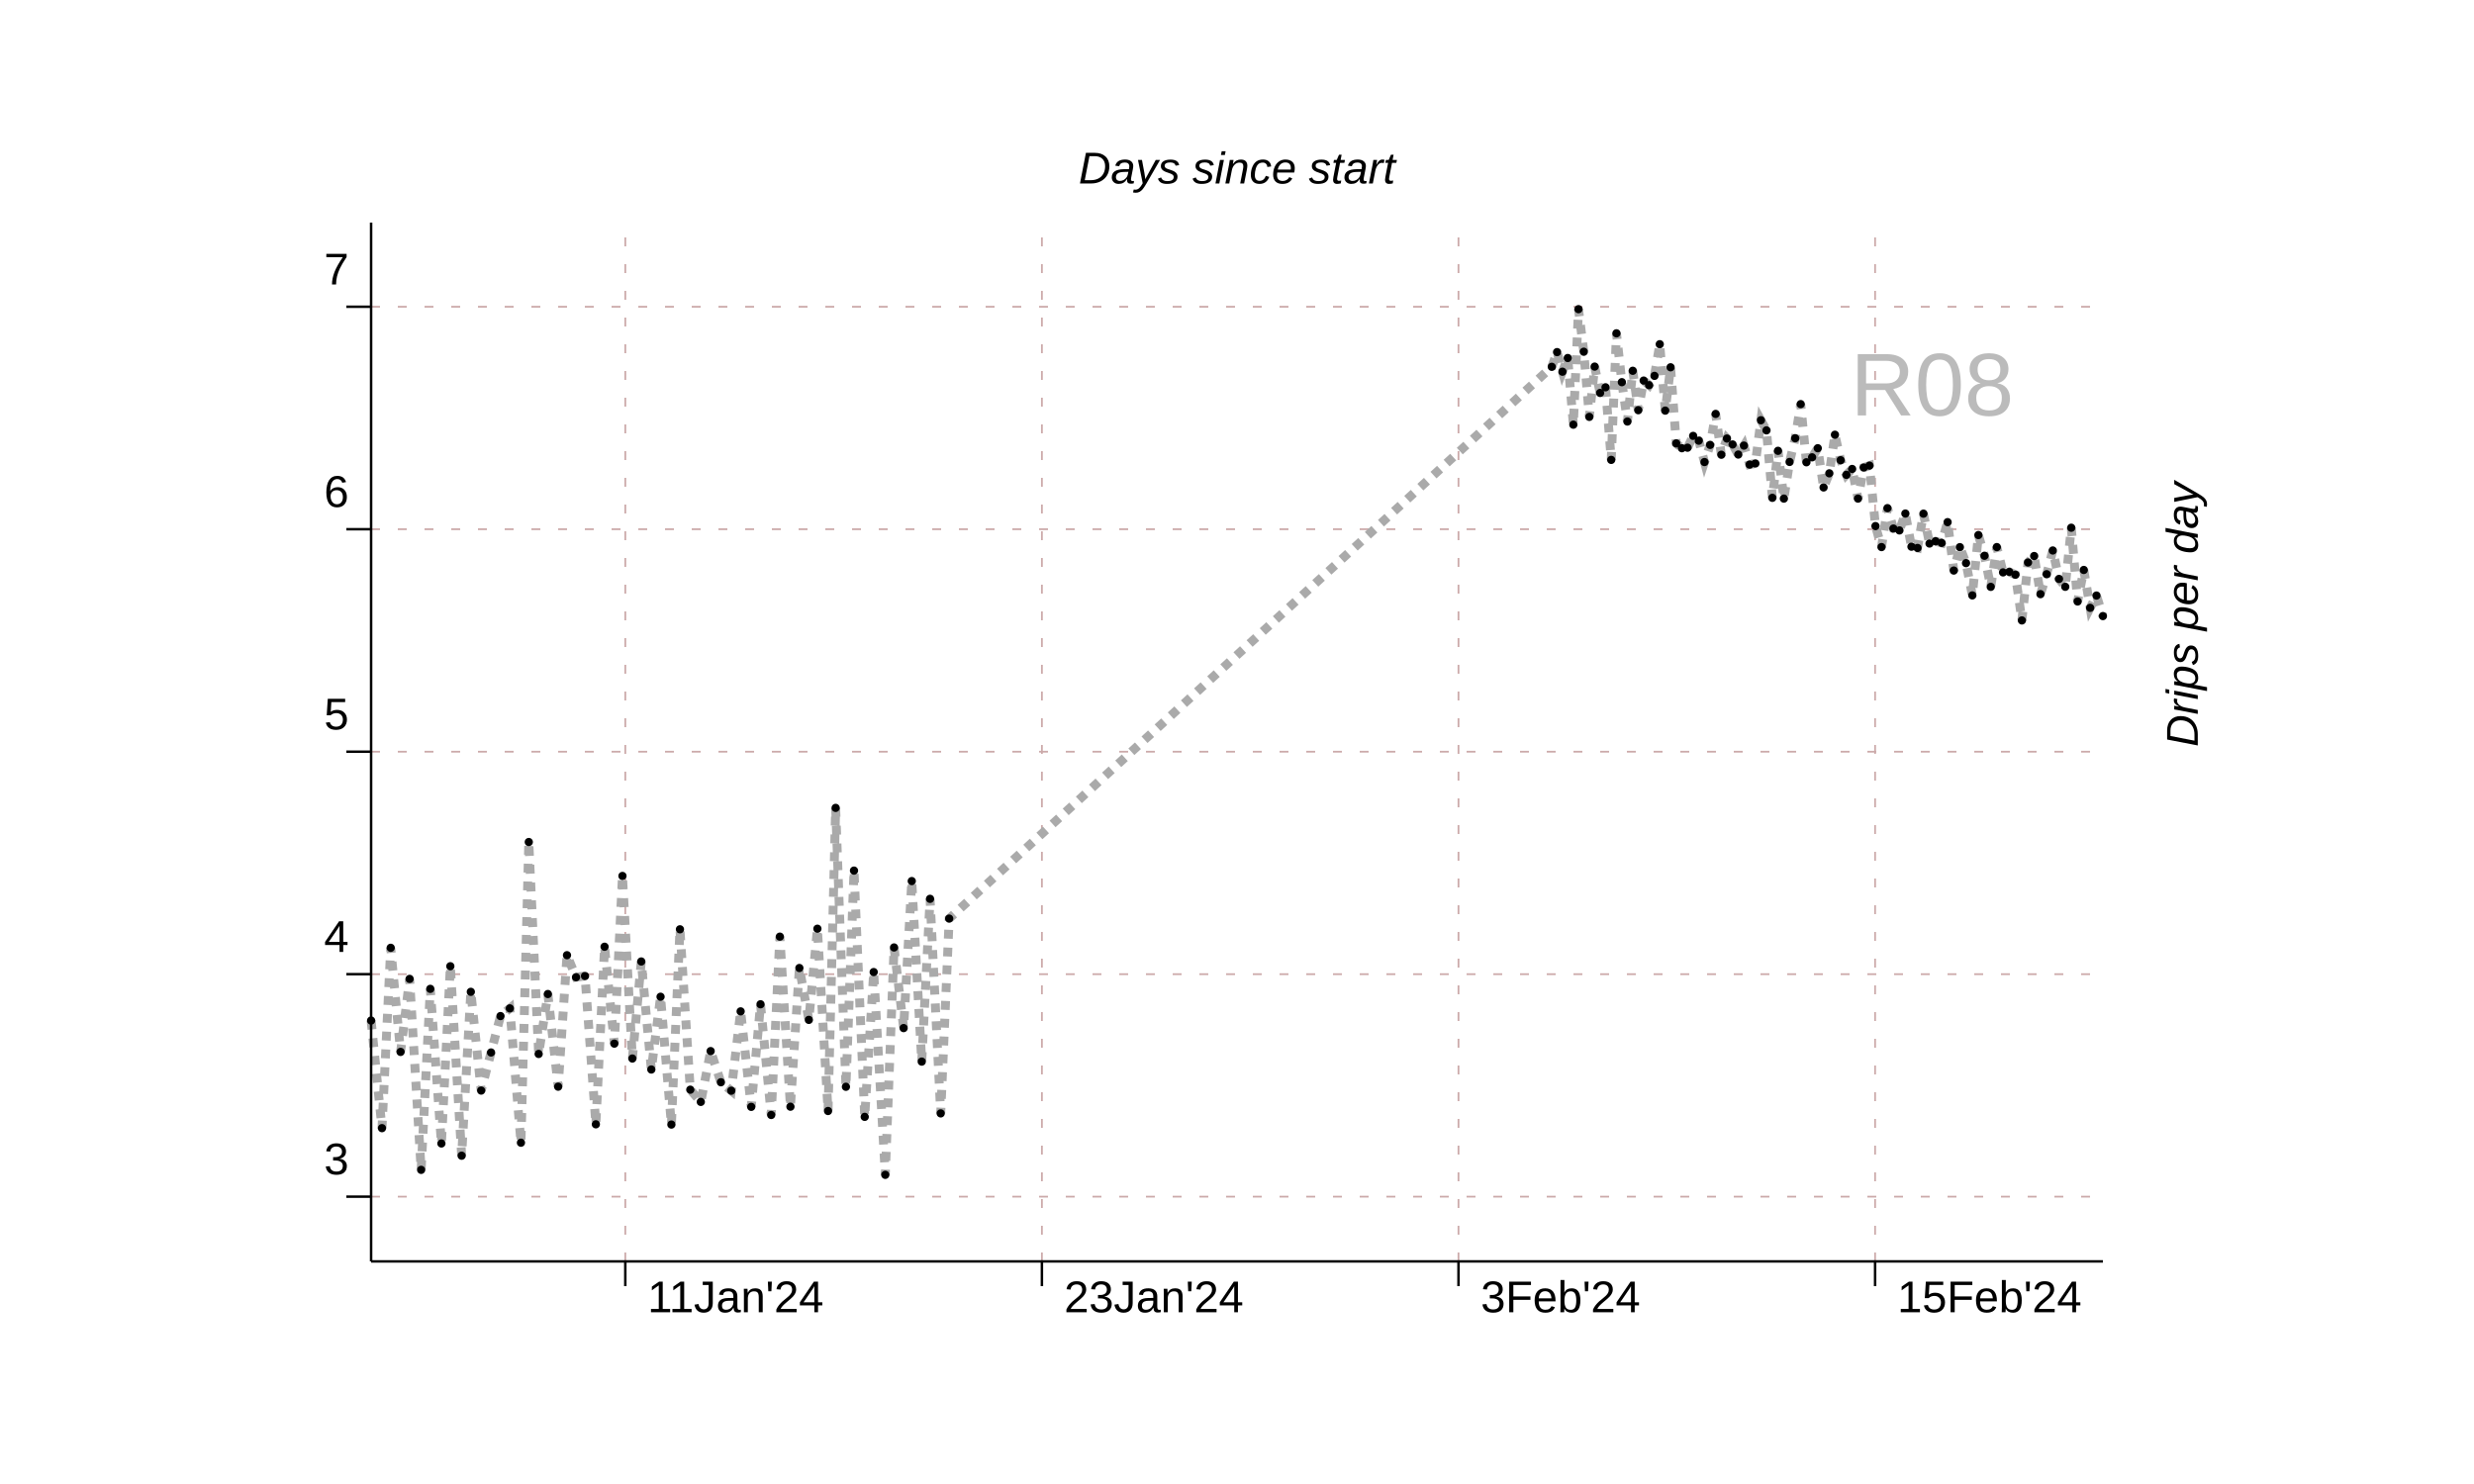
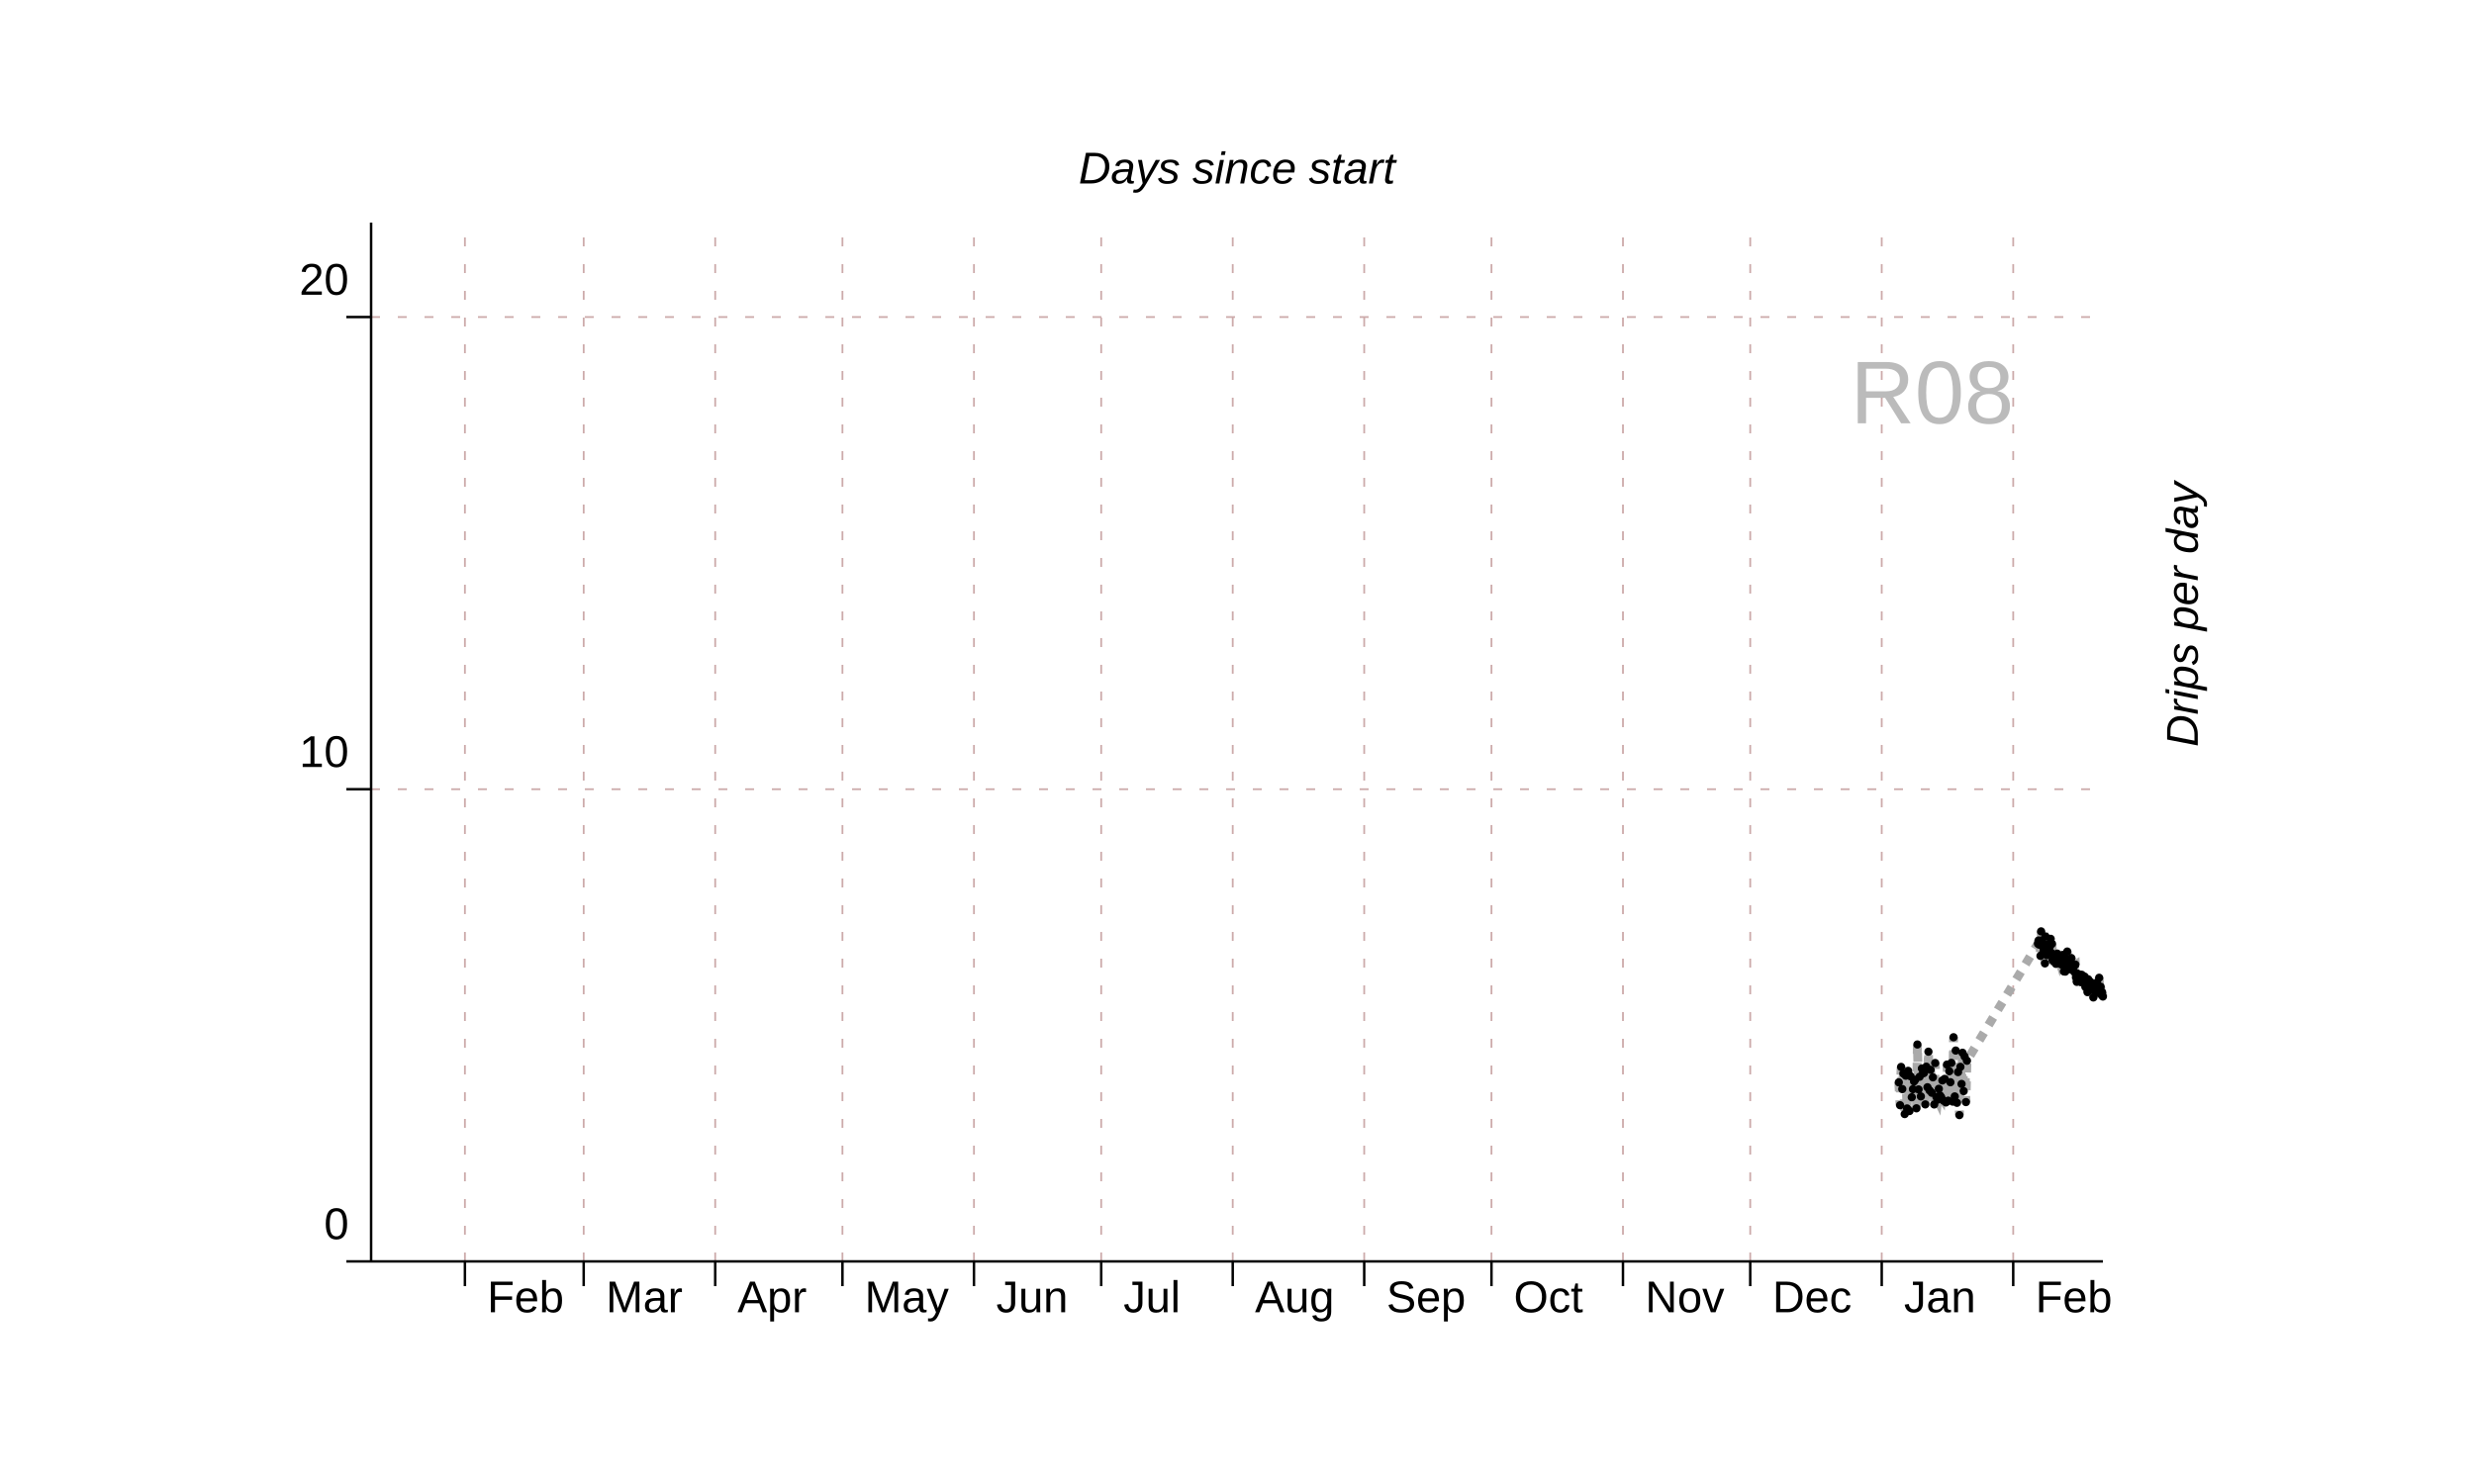
<svg xmlns="http://www.w3.org/2000/svg" version="1.1" viewBox="0 0 1000 600">
  <g>
    <g stroke-dasharray="3.6 7.2" stroke-width="0.72" stroke="#caa">
-       <line x1="252.75" x2="252.75" y1="510.00" y2="90.00" />
-       <line x1="421.14" x2="421.14" y1="510.00" y2="90.00" />
-       <line x1="589.53" x2="589.53" y1="510.00" y2="90.00" />
-       <line x1="757.92" x2="757.92" y1="510.00" y2="90.00" />
-       <line x1="150.00" x2="850.00" y1="483.82" y2="483.82" />
-       <line x1="150.00" x2="850.00" y1="393.87" y2="393.87" />
-       <line x1="150.00" x2="850.00" y1="303.92" y2="303.92" />
-       <line x1="150.00" x2="850.00" y1="213.97" y2="213.97" />
-       <line x1="150.00" x2="850.00" y1="124.02" y2="124.02" />
-     </g>
-     <g>
-       <text dominant-baseline="hanging" dx="-36.0" dy="18.0" fill="#0004" font-family="Arial, sans-serif" font-size="36" stroke="none" text-anchor="end" x="850.00" y="125.00">R08</text>
+       <line x1="813.75" x2="813.75" y1="510.00" y2="90.00" />
+       <line x1="760.60" x2="760.60" y1="510.00" y2="90.00" />
+       <line x1="707.45" x2="707.45" y1="510.00" y2="90.00" />
+       <line x1="656.01" x2="656.01" y1="510.00" y2="90.00" />
+       <line x1="602.86" x2="602.86" y1="510.00" y2="90.00" />
+       <line x1="551.42" x2="551.42" y1="510.00" y2="90.00" />
+       <line x1="498.27" x2="498.27" y1="510.00" y2="90.00" />
+       <line x1="445.11" x2="445.11" y1="510.00" y2="90.00" />
+       <line x1="393.68" x2="393.68" y1="510.00" y2="90.00" />
+       <line x1="340.52" x2="340.52" y1="510.00" y2="90.00" />
+       <line x1="289.09" x2="289.09" y1="510.00" y2="90.00" />
+       <line x1="235.93" x2="235.93" y1="510.00" y2="90.00" />
+       <line x1="187.92" x2="187.92" y1="510.00" y2="90.00" />
+       <line x1="150.00" x2="850.00" y1="510.00" y2="510.00" />
+       <line x1="150.00" x2="850.00" y1="319.09" y2="319.09" />
+       <line x1="150.00" x2="850.00" y1="128.18" y2="128.18" />
+     </g>
+     <g>
+       <text dominant-baseline="hanging" dx="-36.0" dy="18.0" fill="#0004" font-family="Arial, sans-serif" font-size="36" stroke="none" text-anchor="end" x="850.00" y="128.18">R08</text>
    </g>
    <g>
      <text dominant-baseline="text-bottom" dy="-12.0" fill="black" font-family="Arial, sans-serif" font-size="18.0" font-style="italic" stroke="none" text-anchor="middle" x="500.00" y="90.00">Days since start</text>
    </g>
    <g>
      <text dominant-baseline="central" dx="12.0" dy="12.0" fill="black" font-family="Arial, sans-serif" font-size="18.0" font-style="italic" stroke="none" text-anchor="middle" text-orientation="sideways" writing-mode="vertical-lr" x="850.00" y="300.00">Drips per day</text>
    </g>
-     <polyline fill="none" points="150.00,412.62 154.40,456.13 157.93,383.21 161.92,425.30 165.57,395.78 170.23,472.99 173.93,399.81 178.42,462.32 182.03,390.66 186.60,467.27 190.31,401.01 194.49,440.93 198.48,425.53 202.30,410.81 206.08,407.70 210.57,462.01 213.74,340.44 217.73,426.13 221.45,401.90 225.61,439.36 229.18,386.20 232.83,395.10 236.47,394.62 240.85,454.57 244.37,382.78 248.32,421.95 251.60,354.16 255.61,427.98 259.20,388.74 263.27,432.42 267.00,403.00 271.38,454.68 274.84,375.73 279.02,440.58 283.27,445.51 287.25,424.97 291.39,437.57 295.58,440.99 299.37,408.91 303.65,447.52 307.41,406.04 311.73,450.80 315.22,378.70 319.50,447.45 323.11,391.38 326.94,412.35 330.40,375.49 334.70,449.19 337.77,326.64 341.93,439.40 345.19,352.00 349.52,451.56 353.15,393.02 357.84,475.00 361.38,383.07 365.25,415.67 368.54,356.23 372.57,429.22 375.93,363.41 380.24,450.16 383.66,371.40 627.24,148.31 629.38,142.36 631.55,150.28 633.70,144.75 635.95,171.70 638.03,125.00 640.17,142.21 642.41,168.55 644.57,148.22 646.77,158.87 648.96,156.59 651.26,185.94 653.38,134.76 655.56,154.52 657.81,170.43 659.97,149.91 662.20,165.85 664.38,153.87 666.57,155.72 668.75,151.97 670.88,139.17 673.10,166.02 675.26,148.50 677.54,179.27 679.83,181.22 682.11,181.01 684.38,176.24 686.65,178.17 688.96,186.81 691.24,179.87 693.48,167.35 695.77,183.86 698.04,177.31 700.32,179.70 702.62,183.78 704.90,180.16 707.21,187.84 709.53,187.39 711.77,169.91 714.02,174.00 716.39,201.28 718.68,182.27 721.05,201.59 723.36,186.77 725.63,177.18 727.85,163.39 730.16,186.90 732.46,184.90 734.75,181.22 737.10,197.08 739.42,191.37 741.69,175.77 743.99,186.07 746.32,191.98 748.64,189.61 751.01,201.59 753.33,189.04 755.65,188.26 758.07,212.70 760.52,221.19 762.91,205.45 765.33,213.71 767.76,214.46 770.16,207.64 772.62,221.04 775.07,221.55 777.47,207.68 779.92,219.76 782.37,218.84 784.82,219.50 787.23,211.11 789.73,230.68 792.19,221.22 794.68,227.67 797.23,240.73 799.67,216.33 802.14,224.70 804.67,237.28 807.13,221.19 809.64,231.42 812.14,231.21 814.65,232.37 817.26,250.85 819.74,227.42 822.22,224.81 824.77,240.22 827.27,232.16 829.74,222.57 832.26,234.07 834.79,237.25 837.21,213.37 839.78,243.19 842.28,230.44 844.85,245.76 847.41,240.79 850.00,249.09" stroke-dasharray="3.6 3.6" stroke-width="3.6" stroke="#aaa" />
-     <g>
-       <circle cx="150.00" cy="412.62" r="1.667" />
-       <circle cx="154.40" cy="456.13" r="1.667" />
-       <circle cx="157.93" cy="383.21" r="1.667" />
-       <circle cx="161.92" cy="425.30" r="1.667" />
-       <circle cx="165.57" cy="395.78" r="1.667" />
-       <circle cx="170.23" cy="472.99" r="1.667" />
-       <circle cx="173.93" cy="399.81" r="1.667" />
-       <circle cx="178.42" cy="462.32" r="1.667" />
-       <circle cx="182.03" cy="390.66" r="1.667" />
-       <circle cx="186.60" cy="467.27" r="1.667" />
-       <circle cx="190.31" cy="401.01" r="1.667" />
-       <circle cx="194.49" cy="440.93" r="1.667" />
-       <circle cx="198.48" cy="425.53" r="1.667" />
-       <circle cx="202.30" cy="410.81" r="1.667" />
-       <circle cx="206.08" cy="407.70" r="1.667" />
-       <circle cx="210.57" cy="462.01" r="1.667" />
-       <circle cx="213.74" cy="340.44" r="1.667" />
-       <circle cx="217.73" cy="426.13" r="1.667" />
-       <circle cx="221.45" cy="401.90" r="1.667" />
-       <circle cx="225.61" cy="439.36" r="1.667" />
-       <circle cx="229.18" cy="386.20" r="1.667" />
-       <circle cx="232.83" cy="395.10" r="1.667" />
-       <circle cx="236.47" cy="394.62" r="1.667" />
-       <circle cx="240.85" cy="454.57" r="1.667" />
-       <circle cx="244.37" cy="382.78" r="1.667" />
-       <circle cx="248.32" cy="421.95" r="1.667" />
-       <circle cx="251.60" cy="354.16" r="1.667" />
-       <circle cx="255.61" cy="427.98" r="1.667" />
-       <circle cx="259.20" cy="388.74" r="1.667" />
-       <circle cx="263.27" cy="432.42" r="1.667" />
-       <circle cx="267.00" cy="403.00" r="1.667" />
-       <circle cx="271.38" cy="454.68" r="1.667" />
-       <circle cx="274.84" cy="375.73" r="1.667" />
-       <circle cx="279.02" cy="440.58" r="1.667" />
-       <circle cx="283.27" cy="445.51" r="1.667" />
-       <circle cx="287.25" cy="424.97" r="1.667" />
-       <circle cx="291.39" cy="437.57" r="1.667" />
-       <circle cx="295.58" cy="440.99" r="1.667" />
-       <circle cx="299.37" cy="408.91" r="1.667" />
-       <circle cx="303.65" cy="447.52" r="1.667" />
-       <circle cx="307.41" cy="406.04" r="1.667" />
-       <circle cx="311.73" cy="450.80" r="1.667" />
-       <circle cx="315.22" cy="378.70" r="1.667" />
-       <circle cx="319.50" cy="447.45" r="1.667" />
-       <circle cx="323.11" cy="391.38" r="1.667" />
-       <circle cx="326.94" cy="412.35" r="1.667" />
-       <circle cx="330.40" cy="375.49" r="1.667" />
-       <circle cx="334.70" cy="449.19" r="1.667" />
-       <circle cx="337.77" cy="326.64" r="1.667" />
-       <circle cx="341.93" cy="439.40" r="1.667" />
-       <circle cx="345.19" cy="352.00" r="1.667" />
-       <circle cx="349.52" cy="451.56" r="1.667" />
-       <circle cx="353.15" cy="393.02" r="1.667" />
-       <circle cx="357.84" cy="475.00" r="1.667" />
-       <circle cx="361.38" cy="383.07" r="1.667" />
-       <circle cx="365.25" cy="415.67" r="1.667" />
-       <circle cx="368.54" cy="356.23" r="1.667" />
-       <circle cx="372.57" cy="429.22" r="1.667" />
-       <circle cx="375.93" cy="363.41" r="1.667" />
-       <circle cx="380.24" cy="450.16" r="1.667" />
-       <circle cx="383.66" cy="371.40" r="1.667" />
-       <circle cx="627.24" cy="148.31" r="1.667" />
-       <circle cx="629.38" cy="142.36" r="1.667" />
-       <circle cx="631.55" cy="150.28" r="1.667" />
-       <circle cx="633.70" cy="144.75" r="1.667" />
-       <circle cx="635.95" cy="171.70" r="1.667" />
-       <circle cx="638.03" cy="125.00" r="1.667" />
-       <circle cx="640.17" cy="142.21" r="1.667" />
-       <circle cx="642.41" cy="168.55" r="1.667" />
-       <circle cx="644.57" cy="148.22" r="1.667" />
-       <circle cx="646.77" cy="158.87" r="1.667" />
-       <circle cx="648.96" cy="156.59" r="1.667" />
-       <circle cx="651.26" cy="185.94" r="1.667" />
-       <circle cx="653.38" cy="134.76" r="1.667" />
-       <circle cx="655.56" cy="154.52" r="1.667" />
-       <circle cx="657.81" cy="170.43" r="1.667" />
-       <circle cx="659.97" cy="149.91" r="1.667" />
-       <circle cx="662.20" cy="165.85" r="1.667" />
-       <circle cx="664.38" cy="153.87" r="1.667" />
-       <circle cx="666.57" cy="155.72" r="1.667" />
-       <circle cx="668.75" cy="151.97" r="1.667" />
-       <circle cx="670.88" cy="139.17" r="1.667" />
-       <circle cx="673.10" cy="166.02" r="1.667" />
-       <circle cx="675.26" cy="148.50" r="1.667" />
-       <circle cx="677.54" cy="179.27" r="1.667" />
-       <circle cx="679.83" cy="181.22" r="1.667" />
-       <circle cx="682.11" cy="181.01" r="1.667" />
-       <circle cx="684.38" cy="176.24" r="1.667" />
-       <circle cx="686.65" cy="178.17" r="1.667" />
-       <circle cx="688.96" cy="186.81" r="1.667" />
-       <circle cx="691.24" cy="179.87" r="1.667" />
-       <circle cx="693.48" cy="167.35" r="1.667" />
-       <circle cx="695.77" cy="183.86" r="1.667" />
-       <circle cx="698.04" cy="177.31" r="1.667" />
-       <circle cx="700.32" cy="179.70" r="1.667" />
-       <circle cx="702.62" cy="183.78" r="1.667" />
-       <circle cx="704.90" cy="180.16" r="1.667" />
-       <circle cx="707.21" cy="187.84" r="1.667" />
-       <circle cx="709.53" cy="187.39" r="1.667" />
-       <circle cx="711.77" cy="169.91" r="1.667" />
-       <circle cx="714.02" cy="174.00" r="1.667" />
-       <circle cx="716.39" cy="201.28" r="1.667" />
-       <circle cx="718.68" cy="182.27" r="1.667" />
-       <circle cx="721.05" cy="201.59" r="1.667" />
-       <circle cx="723.36" cy="186.77" r="1.667" />
-       <circle cx="725.63" cy="177.18" r="1.667" />
-       <circle cx="727.85" cy="163.39" r="1.667" />
-       <circle cx="730.16" cy="186.90" r="1.667" />
-       <circle cx="732.46" cy="184.90" r="1.667" />
-       <circle cx="734.75" cy="181.22" r="1.667" />
-       <circle cx="737.10" cy="197.08" r="1.667" />
-       <circle cx="739.42" cy="191.37" r="1.667" />
-       <circle cx="741.69" cy="175.77" r="1.667" />
-       <circle cx="743.99" cy="186.07" r="1.667" />
-       <circle cx="746.32" cy="191.98" r="1.667" />
-       <circle cx="748.64" cy="189.61" r="1.667" />
-       <circle cx="751.01" cy="201.59" r="1.667" />
-       <circle cx="753.33" cy="189.04" r="1.667" />
-       <circle cx="755.65" cy="188.26" r="1.667" />
-       <circle cx="758.07" cy="212.70" r="1.667" />
-       <circle cx="760.52" cy="221.19" r="1.667" />
-       <circle cx="762.91" cy="205.45" r="1.667" />
-       <circle cx="765.33" cy="213.71" r="1.667" />
-       <circle cx="767.76" cy="214.46" r="1.667" />
-       <circle cx="770.16" cy="207.64" r="1.667" />
-       <circle cx="772.62" cy="221.04" r="1.667" />
-       <circle cx="775.07" cy="221.55" r="1.667" />
-       <circle cx="777.47" cy="207.68" r="1.667" />
-       <circle cx="779.92" cy="219.76" r="1.667" />
-       <circle cx="782.37" cy="218.84" r="1.667" />
-       <circle cx="784.82" cy="219.50" r="1.667" />
-       <circle cx="787.23" cy="211.11" r="1.667" />
-       <circle cx="789.73" cy="230.68" r="1.667" />
-       <circle cx="792.19" cy="221.22" r="1.667" />
-       <circle cx="794.68" cy="227.67" r="1.667" />
-       <circle cx="797.23" cy="240.73" r="1.667" />
-       <circle cx="799.67" cy="216.33" r="1.667" />
-       <circle cx="802.14" cy="224.70" r="1.667" />
-       <circle cx="804.67" cy="237.28" r="1.667" />
-       <circle cx="807.13" cy="221.19" r="1.667" />
-       <circle cx="809.64" cy="231.42" r="1.667" />
-       <circle cx="812.14" cy="231.21" r="1.667" />
-       <circle cx="814.65" cy="232.37" r="1.667" />
-       <circle cx="817.26" cy="250.85" r="1.667" />
-       <circle cx="819.74" cy="227.42" r="1.667" />
-       <circle cx="822.22" cy="224.81" r="1.667" />
-       <circle cx="824.77" cy="240.22" r="1.667" />
-       <circle cx="827.27" cy="232.16" r="1.667" />
-       <circle cx="829.74" cy="222.57" r="1.667" />
-       <circle cx="832.26" cy="234.07" r="1.667" />
-       <circle cx="834.79" cy="237.25" r="1.667" />
-       <circle cx="837.21" cy="213.37" r="1.667" />
-       <circle cx="839.78" cy="243.19" r="1.667" />
-       <circle cx="842.28" cy="230.44" r="1.667" />
-       <circle cx="844.85" cy="245.76" r="1.667" />
-       <circle cx="847.41" cy="240.79" r="1.667" />
-       <circle cx="850.00" cy="249.09" r="1.667" />
+     <polyline fill="none" points="767.50,437.61 768.02,446.85 768.44,431.37 768.91,440.31 769.34,434.04 769.89,450.43 770.32,434.90 770.85,448.16 771.28,432.96 771.82,449.21 772.25,435.15 772.75,443.62 773.22,440.36 773.67,437.23 774.11,436.57 774.64,448.10 775.02,422.30 775.49,440.48 775.92,435.34 776.42,443.29 776.84,432.01 777.27,433.90 777.69,433.80 778.21,446.52 778.63,431.28 779.09,439.59 779.48,425.21 779.95,440.88 780.37,432.55 780.85,441.82 781.29,435.57 781.81,446.54 782.22,429.79 782.71,443.55 783.21,444.59 783.68,440.23 784.17,442.91 784.66,443.64 785.11,436.83 785.61,445.02 786.06,436.22 786.56,445.72 786.98,430.42 787.48,445.01 787.91,433.11 788.36,437.56 788.76,429.73 789.27,445.38 789.63,419.37 790.12,443.30 790.51,424.75 791.02,445.88 791.45,433.46 792.00,450.85 792.41,431.34 792.87,438.26 793.26,425.65 793.73,441.14 794.13,427.17 794.64,445.58 795.04,428.87 823.75,381.52 824.00,380.25 824.26,381.94 824.51,380.76 824.77,386.48 825.02,376.57 825.27,380.22 825.53,385.81 825.79,381.50 826.05,383.76 826.31,383.27 826.58,389.51 826.83,378.64 827.09,382.84 827.35,386.21 827.61,381.86 827.87,385.24 828.12,382.70 828.38,383.09 828.64,382.29 828.89,379.58 829.15,385.28 829.41,381.56 829.68,388.09 829.95,388.50 830.21,388.46 830.48,387.45 830.75,387.85 831.02,389.69 831.29,388.22 831.55,385.56 831.82,389.06 832.09,387.67 832.36,388.18 832.63,389.05 832.90,388.28 833.17,389.91 833.44,389.81 833.71,386.10 833.98,386.97 834.25,392.76 834.52,388.73 834.80,392.83 835.08,389.68 835.34,387.65 835.60,384.72 835.88,389.71 836.15,389.28 836.42,388.50 836.69,391.87 836.97,390.66 837.24,387.35 837.51,389.53 837.78,390.79 838.06,390.28 838.33,392.83 838.61,390.16 838.88,390.00 839.17,395.18 839.46,396.98 839.74,393.64 840.02,395.40 840.31,395.56 840.59,394.11 840.88,396.95 841.17,397.06 841.45,394.12 841.74,396.68 842.03,396.49 842.32,396.63 842.60,394.85 842.90,399.00 843.19,396.99 843.48,398.36 843.78,401.13 844.07,395.95 844.36,397.73 844.66,400.40 844.95,396.98 845.24,399.16 845.54,399.11 845.83,399.36 846.14,403.28 846.43,398.31 846.73,397.75 847.03,401.02 847.32,399.31 847.61,397.28 847.91,399.72 848.21,400.39 848.49,395.33 848.80,401.65 849.09,398.95 849.39,402.20 849.69,401.15 850.00,402.91" stroke-dasharray="3.6 3.6" stroke-width="3.6" stroke="#aaa" />
+     <g>
+       <circle cx="767.50" cy="437.61" r="1.667" />
+       <circle cx="768.02" cy="446.85" r="1.667" />
+       <circle cx="768.44" cy="431.37" r="1.667" />
+       <circle cx="768.91" cy="440.31" r="1.667" />
+       <circle cx="769.34" cy="434.04" r="1.667" />
+       <circle cx="769.89" cy="450.43" r="1.667" />
+       <circle cx="770.32" cy="434.90" r="1.667" />
+       <circle cx="770.85" cy="448.16" r="1.667" />
+       <circle cx="771.28" cy="432.96" r="1.667" />
+       <circle cx="771.82" cy="449.21" r="1.667" />
+       <circle cx="772.25" cy="435.15" r="1.667" />
+       <circle cx="772.75" cy="443.62" r="1.667" />
+       <circle cx="773.22" cy="440.36" r="1.667" />
+       <circle cx="773.67" cy="437.23" r="1.667" />
+       <circle cx="774.11" cy="436.57" r="1.667" />
+       <circle cx="774.64" cy="448.10" r="1.667" />
+       <circle cx="775.02" cy="422.30" r="1.667" />
+       <circle cx="775.49" cy="440.48" r="1.667" />
+       <circle cx="775.92" cy="435.34" r="1.667" />
+       <circle cx="776.42" cy="443.29" r="1.667" />
+       <circle cx="776.84" cy="432.01" r="1.667" />
+       <circle cx="777.27" cy="433.90" r="1.667" />
+       <circle cx="777.69" cy="433.80" r="1.667" />
+       <circle cx="778.21" cy="446.52" r="1.667" />
+       <circle cx="778.63" cy="431.28" r="1.667" />
+       <circle cx="779.09" cy="439.59" r="1.667" />
+       <circle cx="779.48" cy="425.21" r="1.667" />
+       <circle cx="779.95" cy="440.88" r="1.667" />
+       <circle cx="780.37" cy="432.55" r="1.667" />
+       <circle cx="780.85" cy="441.82" r="1.667" />
+       <circle cx="781.29" cy="435.57" r="1.667" />
+       <circle cx="781.81" cy="446.54" r="1.667" />
+       <circle cx="782.22" cy="429.79" r="1.667" />
+       <circle cx="782.71" cy="443.55" r="1.667" />
+       <circle cx="783.21" cy="444.59" r="1.667" />
+       <circle cx="783.68" cy="440.23" r="1.667" />
+       <circle cx="784.17" cy="442.91" r="1.667" />
+       <circle cx="784.66" cy="443.64" r="1.667" />
+       <circle cx="785.11" cy="436.83" r="1.667" />
+       <circle cx="785.61" cy="445.02" r="1.667" />
+       <circle cx="786.06" cy="436.22" r="1.667" />
+       <circle cx="786.56" cy="445.72" r="1.667" />
+       <circle cx="786.98" cy="430.42" r="1.667" />
+       <circle cx="787.48" cy="445.01" r="1.667" />
+       <circle cx="787.91" cy="433.11" r="1.667" />
+       <circle cx="788.36" cy="437.56" r="1.667" />
+       <circle cx="788.76" cy="429.73" r="1.667" />
+       <circle cx="789.27" cy="445.38" r="1.667" />
+       <circle cx="789.63" cy="419.37" r="1.667" />
+       <circle cx="790.12" cy="443.30" r="1.667" />
+       <circle cx="790.51" cy="424.75" r="1.667" />
+       <circle cx="791.02" cy="445.88" r="1.667" />
+       <circle cx="791.45" cy="433.46" r="1.667" />
+       <circle cx="792.00" cy="450.85" r="1.667" />
+       <circle cx="792.41" cy="431.34" r="1.667" />
+       <circle cx="792.87" cy="438.26" r="1.667" />
+       <circle cx="793.26" cy="425.65" r="1.667" />
+       <circle cx="793.73" cy="441.14" r="1.667" />
+       <circle cx="794.13" cy="427.17" r="1.667" />
+       <circle cx="794.64" cy="445.58" r="1.667" />
+       <circle cx="795.04" cy="428.87" r="1.667" />
+       <circle cx="823.75" cy="381.52" r="1.667" />
+       <circle cx="824.00" cy="380.25" r="1.667" />
+       <circle cx="824.26" cy="381.94" r="1.667" />
+       <circle cx="824.51" cy="380.76" r="1.667" />
+       <circle cx="824.77" cy="386.48" r="1.667" />
+       <circle cx="825.02" cy="376.57" r="1.667" />
+       <circle cx="825.27" cy="380.22" r="1.667" />
+       <circle cx="825.53" cy="385.81" r="1.667" />
+       <circle cx="825.79" cy="381.50" r="1.667" />
+       <circle cx="826.05" cy="383.76" r="1.667" />
+       <circle cx="826.31" cy="383.27" r="1.667" />
+       <circle cx="826.58" cy="389.51" r="1.667" />
+       <circle cx="826.83" cy="378.64" r="1.667" />
+       <circle cx="827.09" cy="382.84" r="1.667" />
+       <circle cx="827.35" cy="386.21" r="1.667" />
+       <circle cx="827.61" cy="381.86" r="1.667" />
+       <circle cx="827.87" cy="385.24" r="1.667" />
+       <circle cx="828.12" cy="382.70" r="1.667" />
+       <circle cx="828.38" cy="383.09" r="1.667" />
+       <circle cx="828.64" cy="382.29" r="1.667" />
+       <circle cx="828.89" cy="379.58" r="1.667" />
+       <circle cx="829.15" cy="385.28" r="1.667" />
+       <circle cx="829.41" cy="381.56" r="1.667" />
+       <circle cx="829.68" cy="388.09" r="1.667" />
+       <circle cx="829.95" cy="388.50" r="1.667" />
+       <circle cx="830.21" cy="388.46" r="1.667" />
+       <circle cx="830.48" cy="387.45" r="1.667" />
+       <circle cx="830.75" cy="387.85" r="1.667" />
+       <circle cx="831.02" cy="389.69" r="1.667" />
+       <circle cx="831.29" cy="388.22" r="1.667" />
+       <circle cx="831.55" cy="385.56" r="1.667" />
+       <circle cx="831.82" cy="389.06" r="1.667" />
+       <circle cx="832.09" cy="387.67" r="1.667" />
+       <circle cx="832.36" cy="388.18" r="1.667" />
+       <circle cx="832.63" cy="389.05" r="1.667" />
+       <circle cx="832.90" cy="388.28" r="1.667" />
+       <circle cx="833.17" cy="389.91" r="1.667" />
+       <circle cx="833.44" cy="389.81" r="1.667" />
+       <circle cx="833.71" cy="386.10" r="1.667" />
+       <circle cx="833.98" cy="386.97" r="1.667" />
+       <circle cx="834.25" cy="392.76" r="1.667" />
+       <circle cx="834.52" cy="388.73" r="1.667" />
+       <circle cx="834.80" cy="392.83" r="1.667" />
+       <circle cx="835.08" cy="389.68" r="1.667" />
+       <circle cx="835.34" cy="387.65" r="1.667" />
+       <circle cx="835.60" cy="384.72" r="1.667" />
+       <circle cx="835.88" cy="389.71" r="1.667" />
+       <circle cx="836.15" cy="389.28" r="1.667" />
+       <circle cx="836.42" cy="388.50" r="1.667" />
+       <circle cx="836.69" cy="391.87" r="1.667" />
+       <circle cx="836.97" cy="390.66" r="1.667" />
+       <circle cx="837.24" cy="387.35" r="1.667" />
+       <circle cx="837.51" cy="389.53" r="1.667" />
+       <circle cx="837.78" cy="390.79" r="1.667" />
+       <circle cx="838.06" cy="390.28" r="1.667" />
+       <circle cx="838.33" cy="392.83" r="1.667" />
+       <circle cx="838.61" cy="390.16" r="1.667" />
+       <circle cx="838.88" cy="390.00" r="1.667" />
+       <circle cx="839.17" cy="395.18" r="1.667" />
+       <circle cx="839.46" cy="396.98" r="1.667" />
+       <circle cx="839.74" cy="393.64" r="1.667" />
+       <circle cx="840.02" cy="395.40" r="1.667" />
+       <circle cx="840.31" cy="395.56" r="1.667" />
+       <circle cx="840.59" cy="394.11" r="1.667" />
+       <circle cx="840.88" cy="396.95" r="1.667" />
+       <circle cx="841.17" cy="397.06" r="1.667" />
+       <circle cx="841.45" cy="394.12" r="1.667" />
+       <circle cx="841.74" cy="396.68" r="1.667" />
+       <circle cx="842.03" cy="396.49" r="1.667" />
+       <circle cx="842.32" cy="396.63" r="1.667" />
+       <circle cx="842.60" cy="394.85" r="1.667" />
+       <circle cx="842.90" cy="399.00" r="1.667" />
+       <circle cx="843.19" cy="396.99" r="1.667" />
+       <circle cx="843.48" cy="398.36" r="1.667" />
+       <circle cx="843.78" cy="401.13" r="1.667" />
+       <circle cx="844.07" cy="395.95" r="1.667" />
+       <circle cx="844.36" cy="397.73" r="1.667" />
+       <circle cx="844.66" cy="400.40" r="1.667" />
+       <circle cx="844.95" cy="396.98" r="1.667" />
+       <circle cx="845.24" cy="399.16" r="1.667" />
+       <circle cx="845.54" cy="399.11" r="1.667" />
+       <circle cx="845.83" cy="399.36" r="1.667" />
+       <circle cx="846.14" cy="403.28" r="1.667" />
+       <circle cx="846.43" cy="398.31" r="1.667" />
+       <circle cx="846.73" cy="397.75" r="1.667" />
+       <circle cx="847.03" cy="401.02" r="1.667" />
+       <circle cx="847.32" cy="399.31" r="1.667" />
+       <circle cx="847.61" cy="397.28" r="1.667" />
+       <circle cx="847.91" cy="399.72" r="1.667" />
+       <circle cx="848.21" cy="400.39" r="1.667" />
+       <circle cx="848.49" cy="395.33" r="1.667" />
+       <circle cx="848.80" cy="401.65" r="1.667" />
+       <circle cx="849.09" cy="398.95" r="1.667" />
+       <circle cx="849.39" cy="402.20" r="1.667" />
+       <circle cx="849.69" cy="401.15" r="1.667" />
+       <circle cx="850.00" cy="402.91" r="1.667" />
    </g>
    <g stroke="black">
-       <line x1="252.75" x2="252.75" y1="510.00" y2="520.00" />
-       <line x1="421.14" x2="421.14" y1="510.00" y2="520.00" />
-       <line x1="589.53" x2="589.53" y1="510.00" y2="520.00" />
-       <line x1="757.92" x2="757.92" y1="510.00" y2="520.00" />
+       <line x1="813.75" x2="813.75" y1="510.00" y2="520.00" />
+       <line x1="760.60" x2="760.60" y1="510.00" y2="520.00" />
+       <line x1="707.45" x2="707.45" y1="510.00" y2="520.00" />
+       <line x1="656.01" x2="656.01" y1="510.00" y2="520.00" />
+       <line x1="602.86" x2="602.86" y1="510.00" y2="520.00" />
+       <line x1="551.42" x2="551.42" y1="510.00" y2="520.00" />
+       <line x1="498.27" x2="498.27" y1="510.00" y2="520.00" />
+       <line x1="445.11" x2="445.11" y1="510.00" y2="520.00" />
+       <line x1="393.68" x2="393.68" y1="510.00" y2="520.00" />
+       <line x1="340.52" x2="340.52" y1="510.00" y2="520.00" />
+       <line x1="289.09" x2="289.09" y1="510.00" y2="520.00" />
+       <line x1="235.93" x2="235.93" y1="510.00" y2="520.00" />
+       <line x1="187.92" x2="187.92" y1="510.00" y2="520.00" />
      <g fill="black" font-family="Arial, sans-serif" font-size="18.0" stroke="none" text-anchor="start" transform="translate(9.0 0.0)">
-         <text x="252.75" y="530.57">11Jan'24</text>
-         <text x="421.14" y="530.57">23Jan'24</text>
-         <text x="589.53" y="530.57">3Feb'24</text>
-         <text x="757.92" y="530.57">15Feb'24</text>
+         <text x="813.75" y="530.57">Feb</text>
+         <text x="760.60" y="530.57">Jan</text>
+         <text x="707.45" y="530.57">Dec</text>
+         <text x="656.01" y="530.57">Nov</text>
+         <text x="602.86" y="530.57">Oct</text>
+         <text x="551.42" y="530.57">Sep</text>
+         <text x="498.27" y="530.57">Aug</text>
+         <text x="445.11" y="530.57">Jul</text>
+         <text x="393.68" y="530.57">Jun</text>
+         <text x="340.52" y="530.57">May</text>
+         <text x="289.09" y="530.57">Apr</text>
+         <text x="235.93" y="530.57">Mar</text>
+         <text x="187.92" y="530.57">Feb</text>
      </g>
      <line x1="150.00" x2="850.00" y1="510.00" y2="510.00" />
    </g>
    <g stroke="black">
-       <line x1="150.00" x2="140.00" y1="483.82" y2="483.82" />
-       <line x1="150.00" x2="140.00" y1="393.87" y2="393.87" />
-       <line x1="150.00" x2="140.00" y1="303.92" y2="303.92" />
-       <line x1="150.00" x2="140.00" y1="213.97" y2="213.97" />
-       <line x1="150.00" x2="140.00" y1="124.02" y2="124.02" />
+       <line x1="150.00" x2="140.00" y1="510.00" y2="510.00" />
+       <line x1="150.00" x2="140.00" y1="319.09" y2="319.09" />
+       <line x1="150.00" x2="140.00" y1="128.18" y2="128.18" />
      <g fill="black" font-family="Arial, sans-serif" font-size="18.0" stroke="none" text-anchor="end">
-         <text x="141.00" y="474.82">3</text>
-         <text x="141.00" y="384.87">4</text>
-         <text x="141.00" y="294.92">5</text>
-         <text x="141.00" y="204.97">6</text>
-         <text x="141.00" y="115.02">7</text>
+         <text x="141.00" y="501.00">0</text>
+         <text x="141.00" y="310.09">10</text>
+         <text x="141.00" y="119.18">20</text>
      </g>
      <line x1="150.00" x2="150.00" y1="510.00" y2="90.00" />
    </g>
  </g>
</svg>
